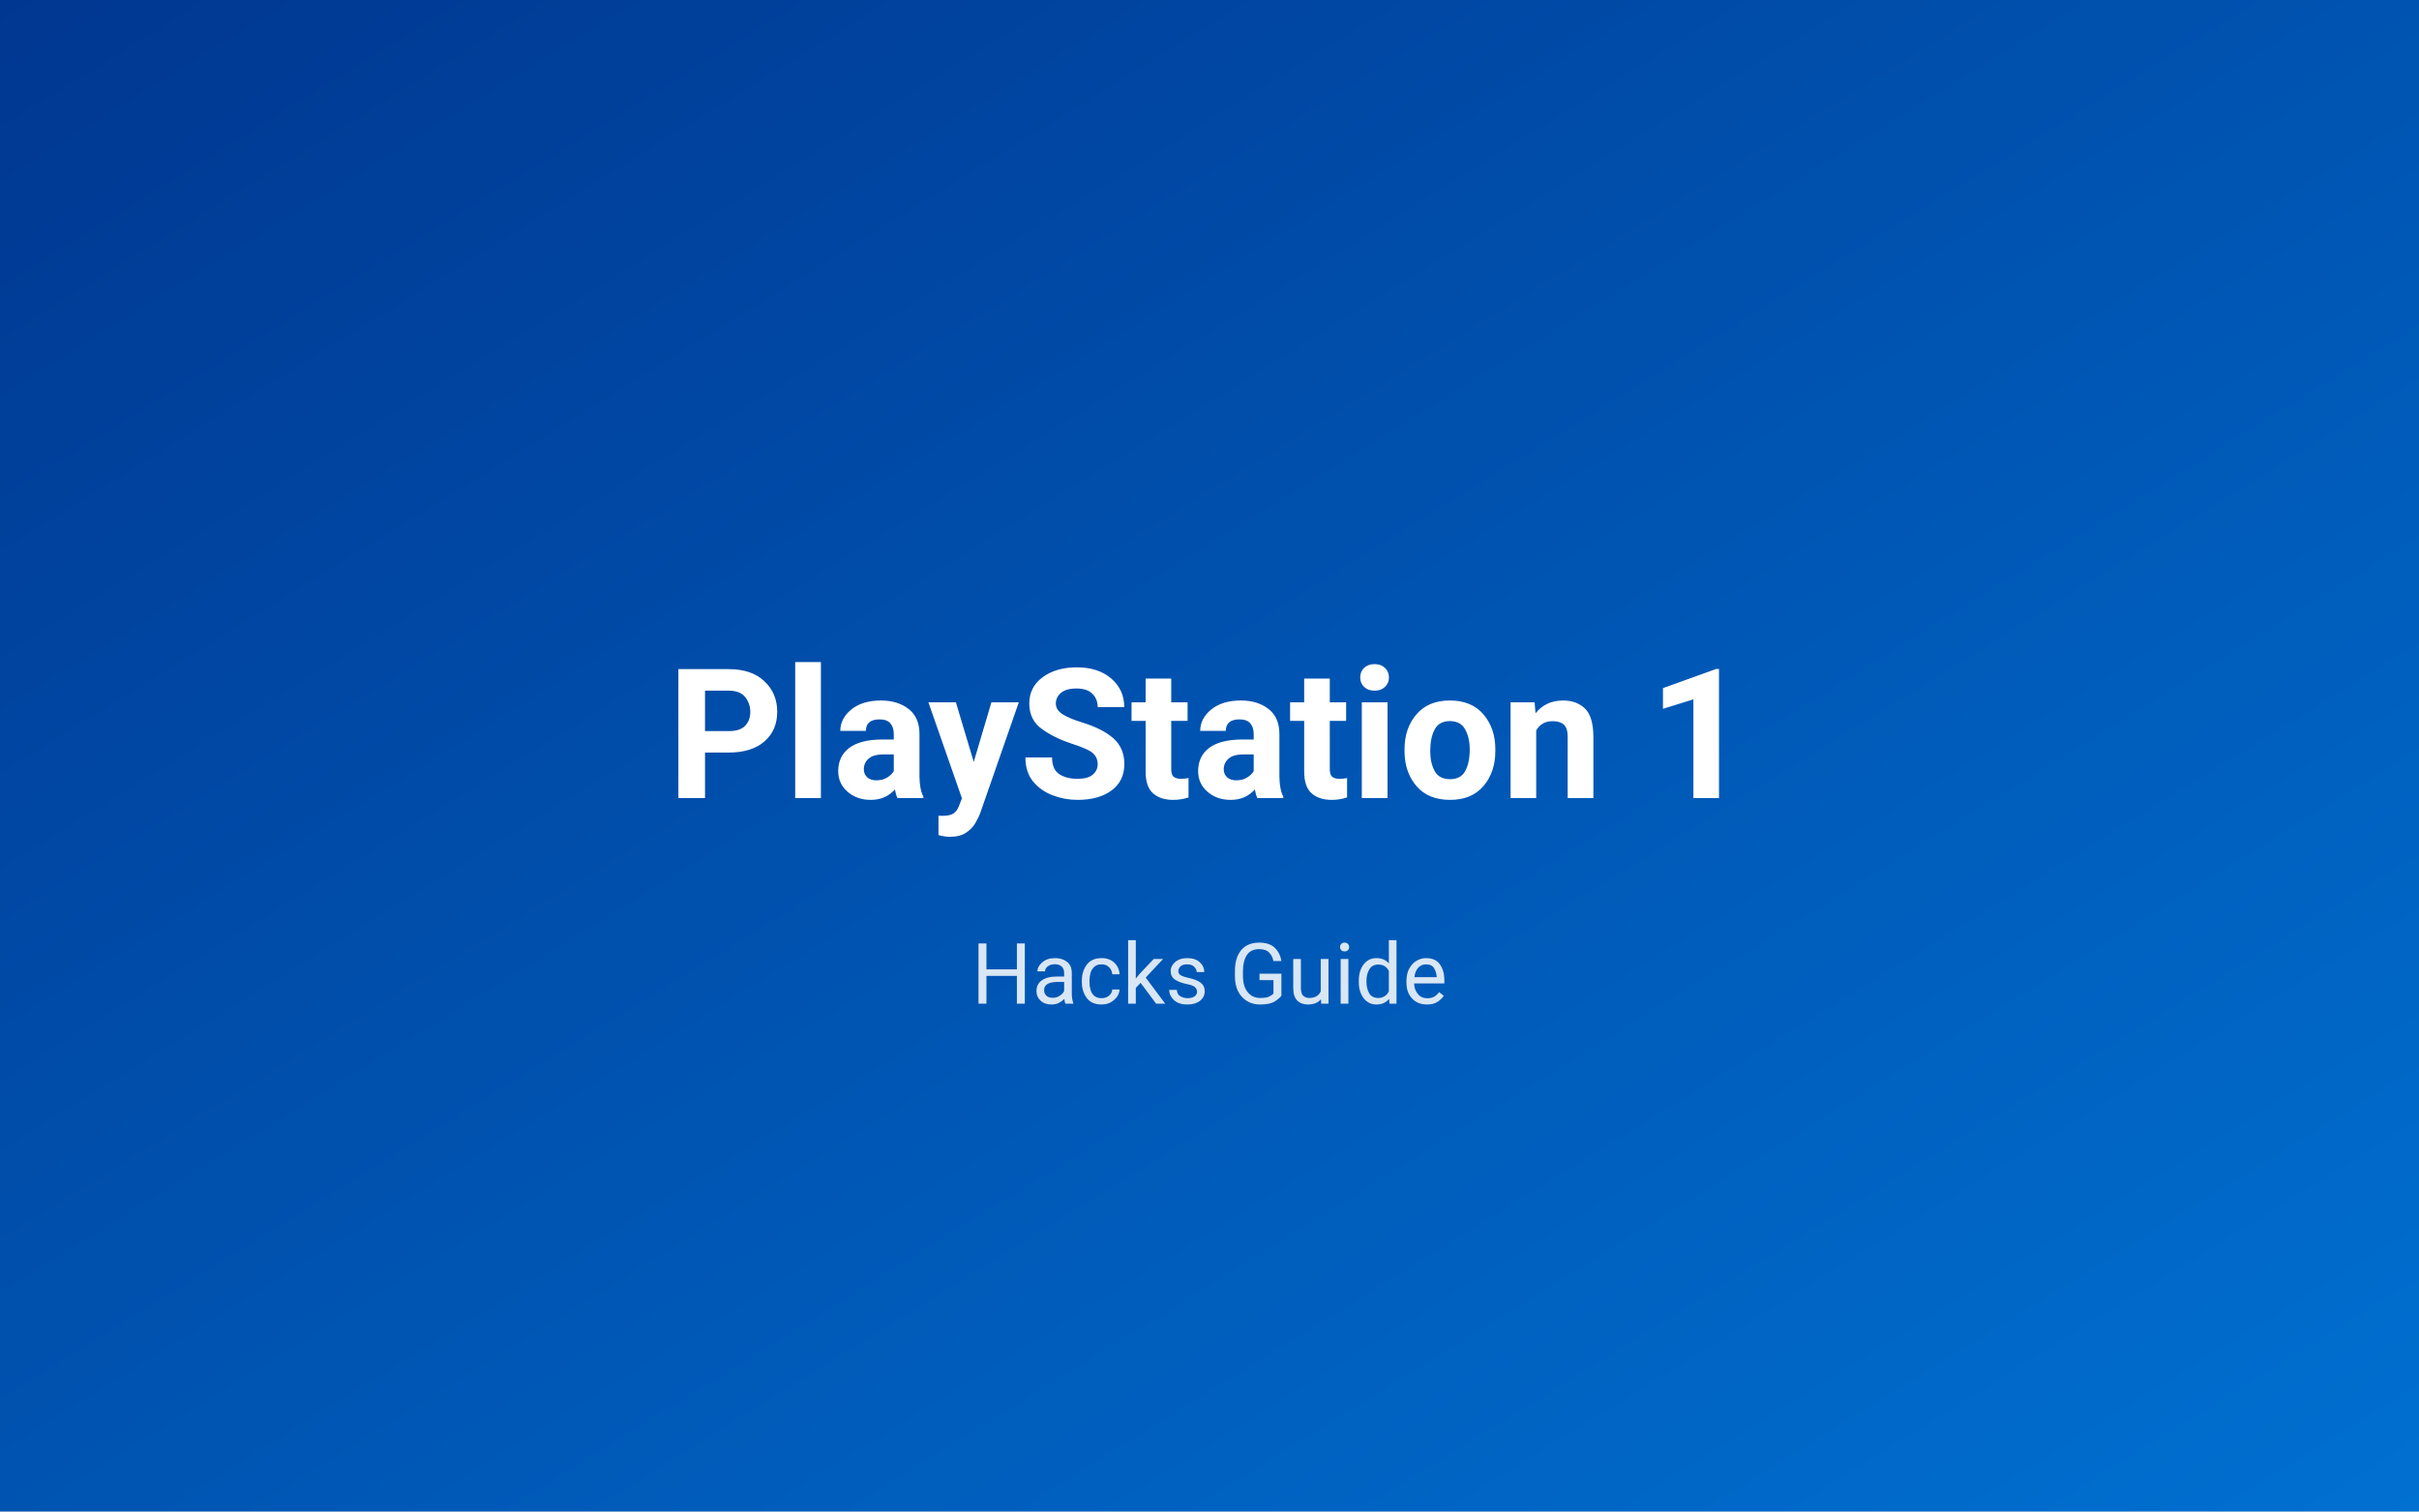
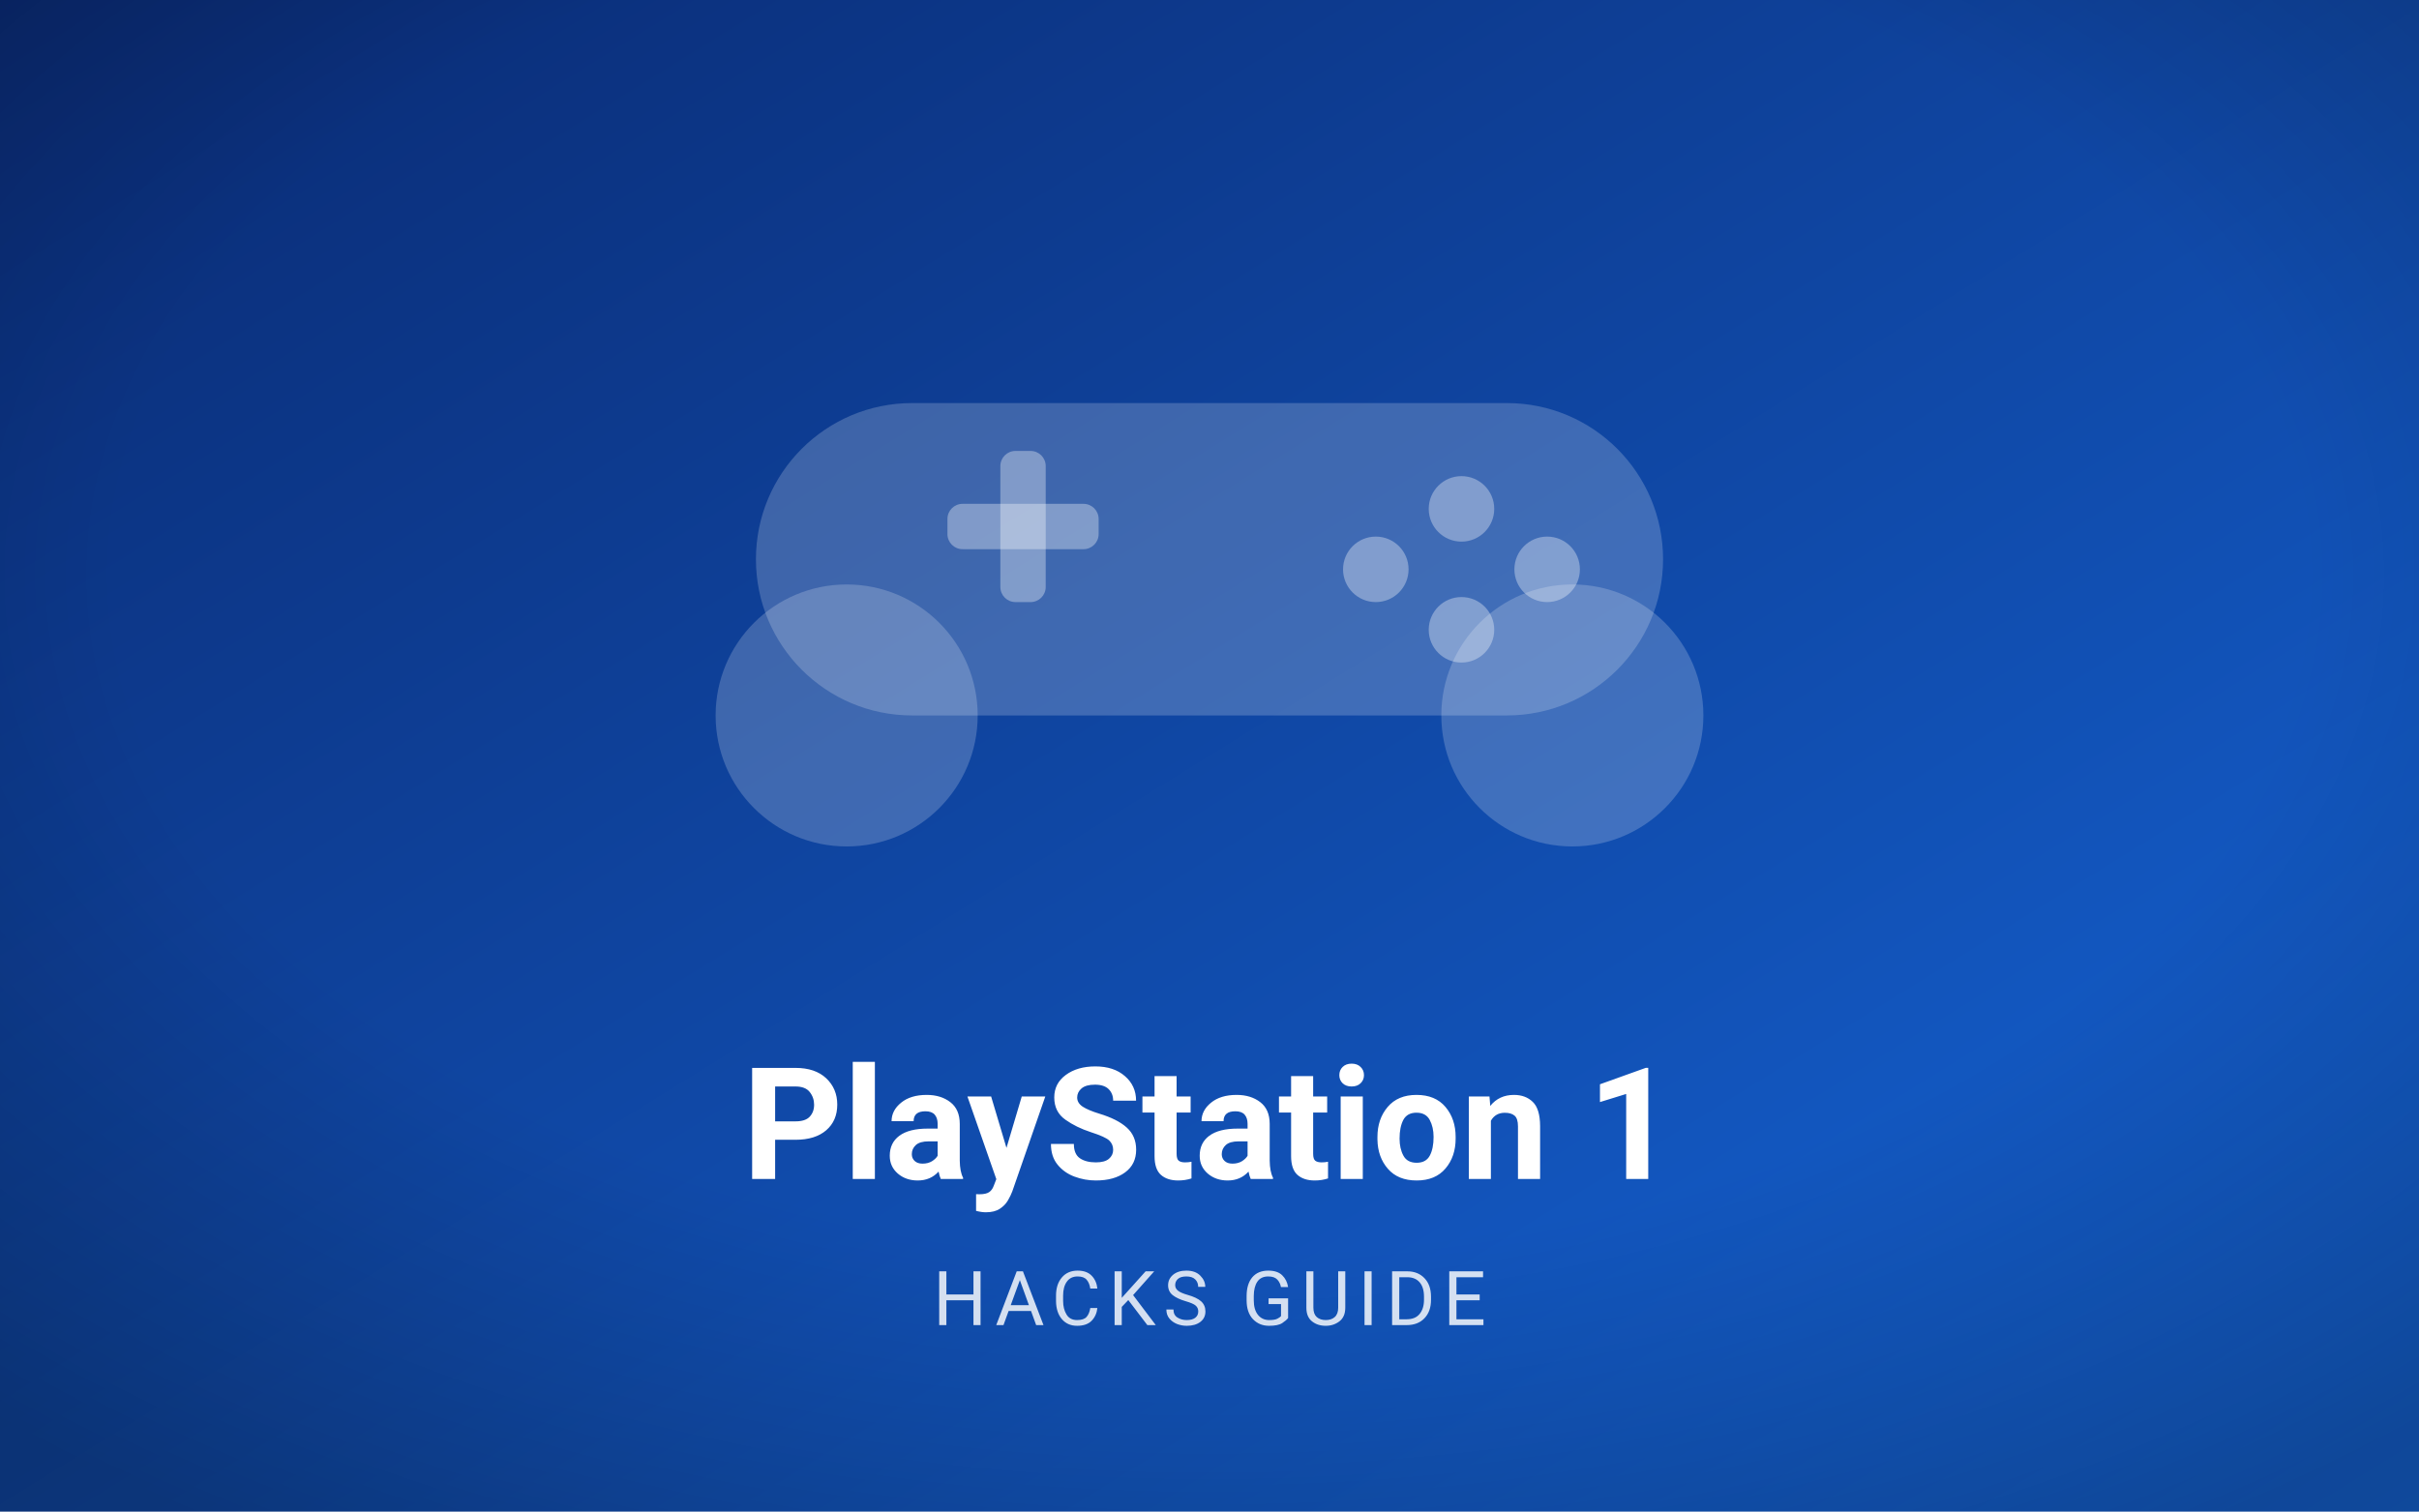
- <svg xmlns="http://www.w3.org/2000/svg" viewBox="0 0 400 250" preserveAspectRatio="xMidYMid slice">
+ <svg xmlns="http://www.w3.org/2000/svg" viewBox="0 0 480 300" preserveAspectRatio="xMidYMid slice">
  <defs>
    <linearGradient id="g" x1="0" y1="0" x2="1" y2="1">
-       <stop offset="0%" stop-color="#003791" />
-       <stop offset="100%" stop-color="#0070d1" />
+       <stop offset="0%" stop-color="#0a2a72" />
+       <stop offset="100%" stop-color="#1565d8" />
    </linearGradient>
+     <radialGradient id="v" cx="50%" cy="38%" r="75%">
+       <stop offset="60%" stop-color="#000000" stop-opacity="0" />
+       <stop offset="100%" stop-color="#000000" stop-opacity="0.28" />
+     </radialGradient>
  </defs>
-   <rect width="400" height="250" fill="url(#g)" />
-   <text x="200" y="132" font-family="-apple-system,BlinkMacSystemFont,Segoe UI,Roboto,Helvetica,Arial,sans-serif" font-size="30" font-weight="700" fill="#ffffff" text-anchor="middle">PlayStation 1</text>
-   <text x="200" y="166" font-family="-apple-system,BlinkMacSystemFont,Segoe UI,Roboto,Helvetica,Arial,sans-serif" font-size="14" fill="#ffffff" fill-opacity="0.85" text-anchor="middle">Hacks Guide</text>
+   <rect width="480" height="300" fill="url(#g)" />
+   <g fill="#ffffff" fill-opacity="0.20">
+     <rect x="150" y="80" width="180" height="62" rx="31" />
+     <circle cx="168" cy="142" r="26" />
+     <circle cx="312" cy="142" r="26" />
+   </g>
+   <g fill="#ffffff" fill-opacity="0.34">
+     <rect x="188" y="100" width="30" height="9" rx="3" />
+     <rect x="198.5" y="89.5" width="9" height="30" rx="3" />
+     <circle cx="290" cy="101" r="6.5" />
+     <circle cx="307" cy="113" r="6.5" />
+     <circle cx="273" cy="113" r="6.5" />
+     <circle cx="290" cy="125" r="6.5" />
+   </g>
+   <rect width="480" height="300" fill="url(#v)" />
+   <text x="240" y="234" font-family="-apple-system,BlinkMacSystemFont,Segoe UI,Roboto,Helvetica,Arial,sans-serif" font-size="31" font-weight="700" fill="#ffffff" text-anchor="middle">PlayStation 1</text>
+   <text x="240" y="263" font-family="-apple-system,BlinkMacSystemFont,Segoe UI,Roboto,Helvetica,Arial,sans-serif" font-size="15" letter-spacing="1.5" fill="#ffffff" fill-opacity="0.82" text-anchor="middle">HACKS GUIDE</text>
</svg>
